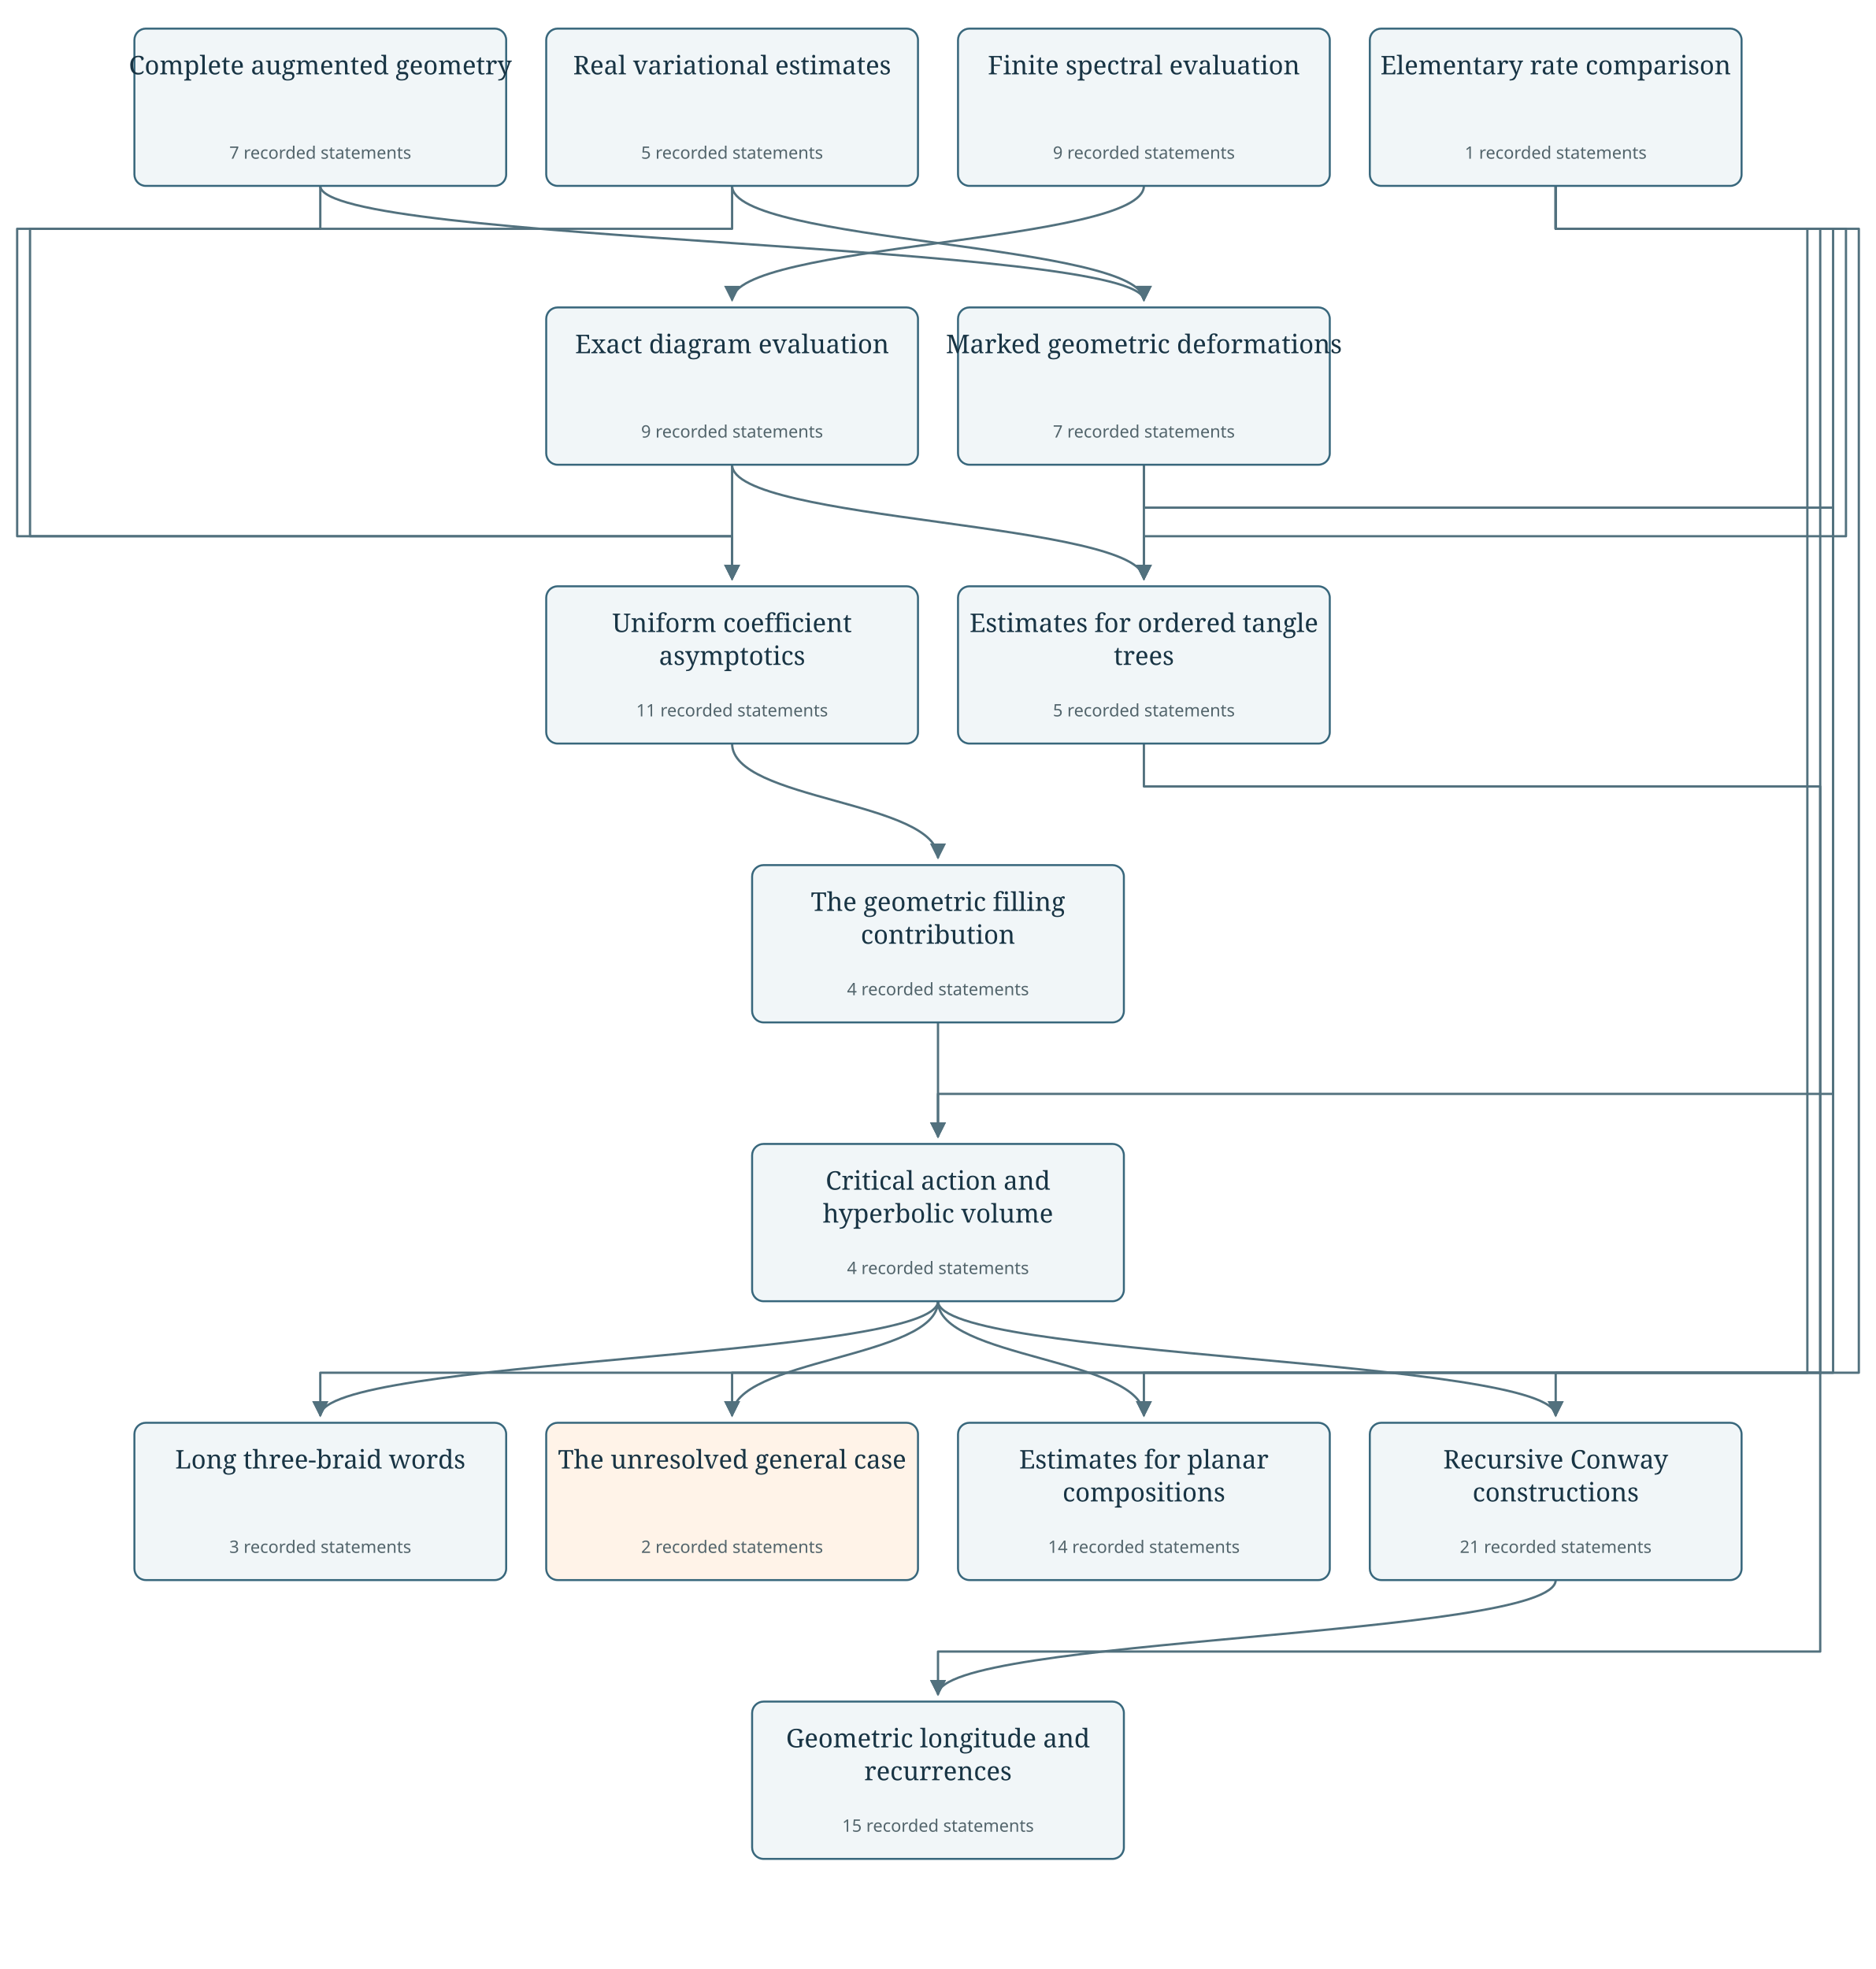
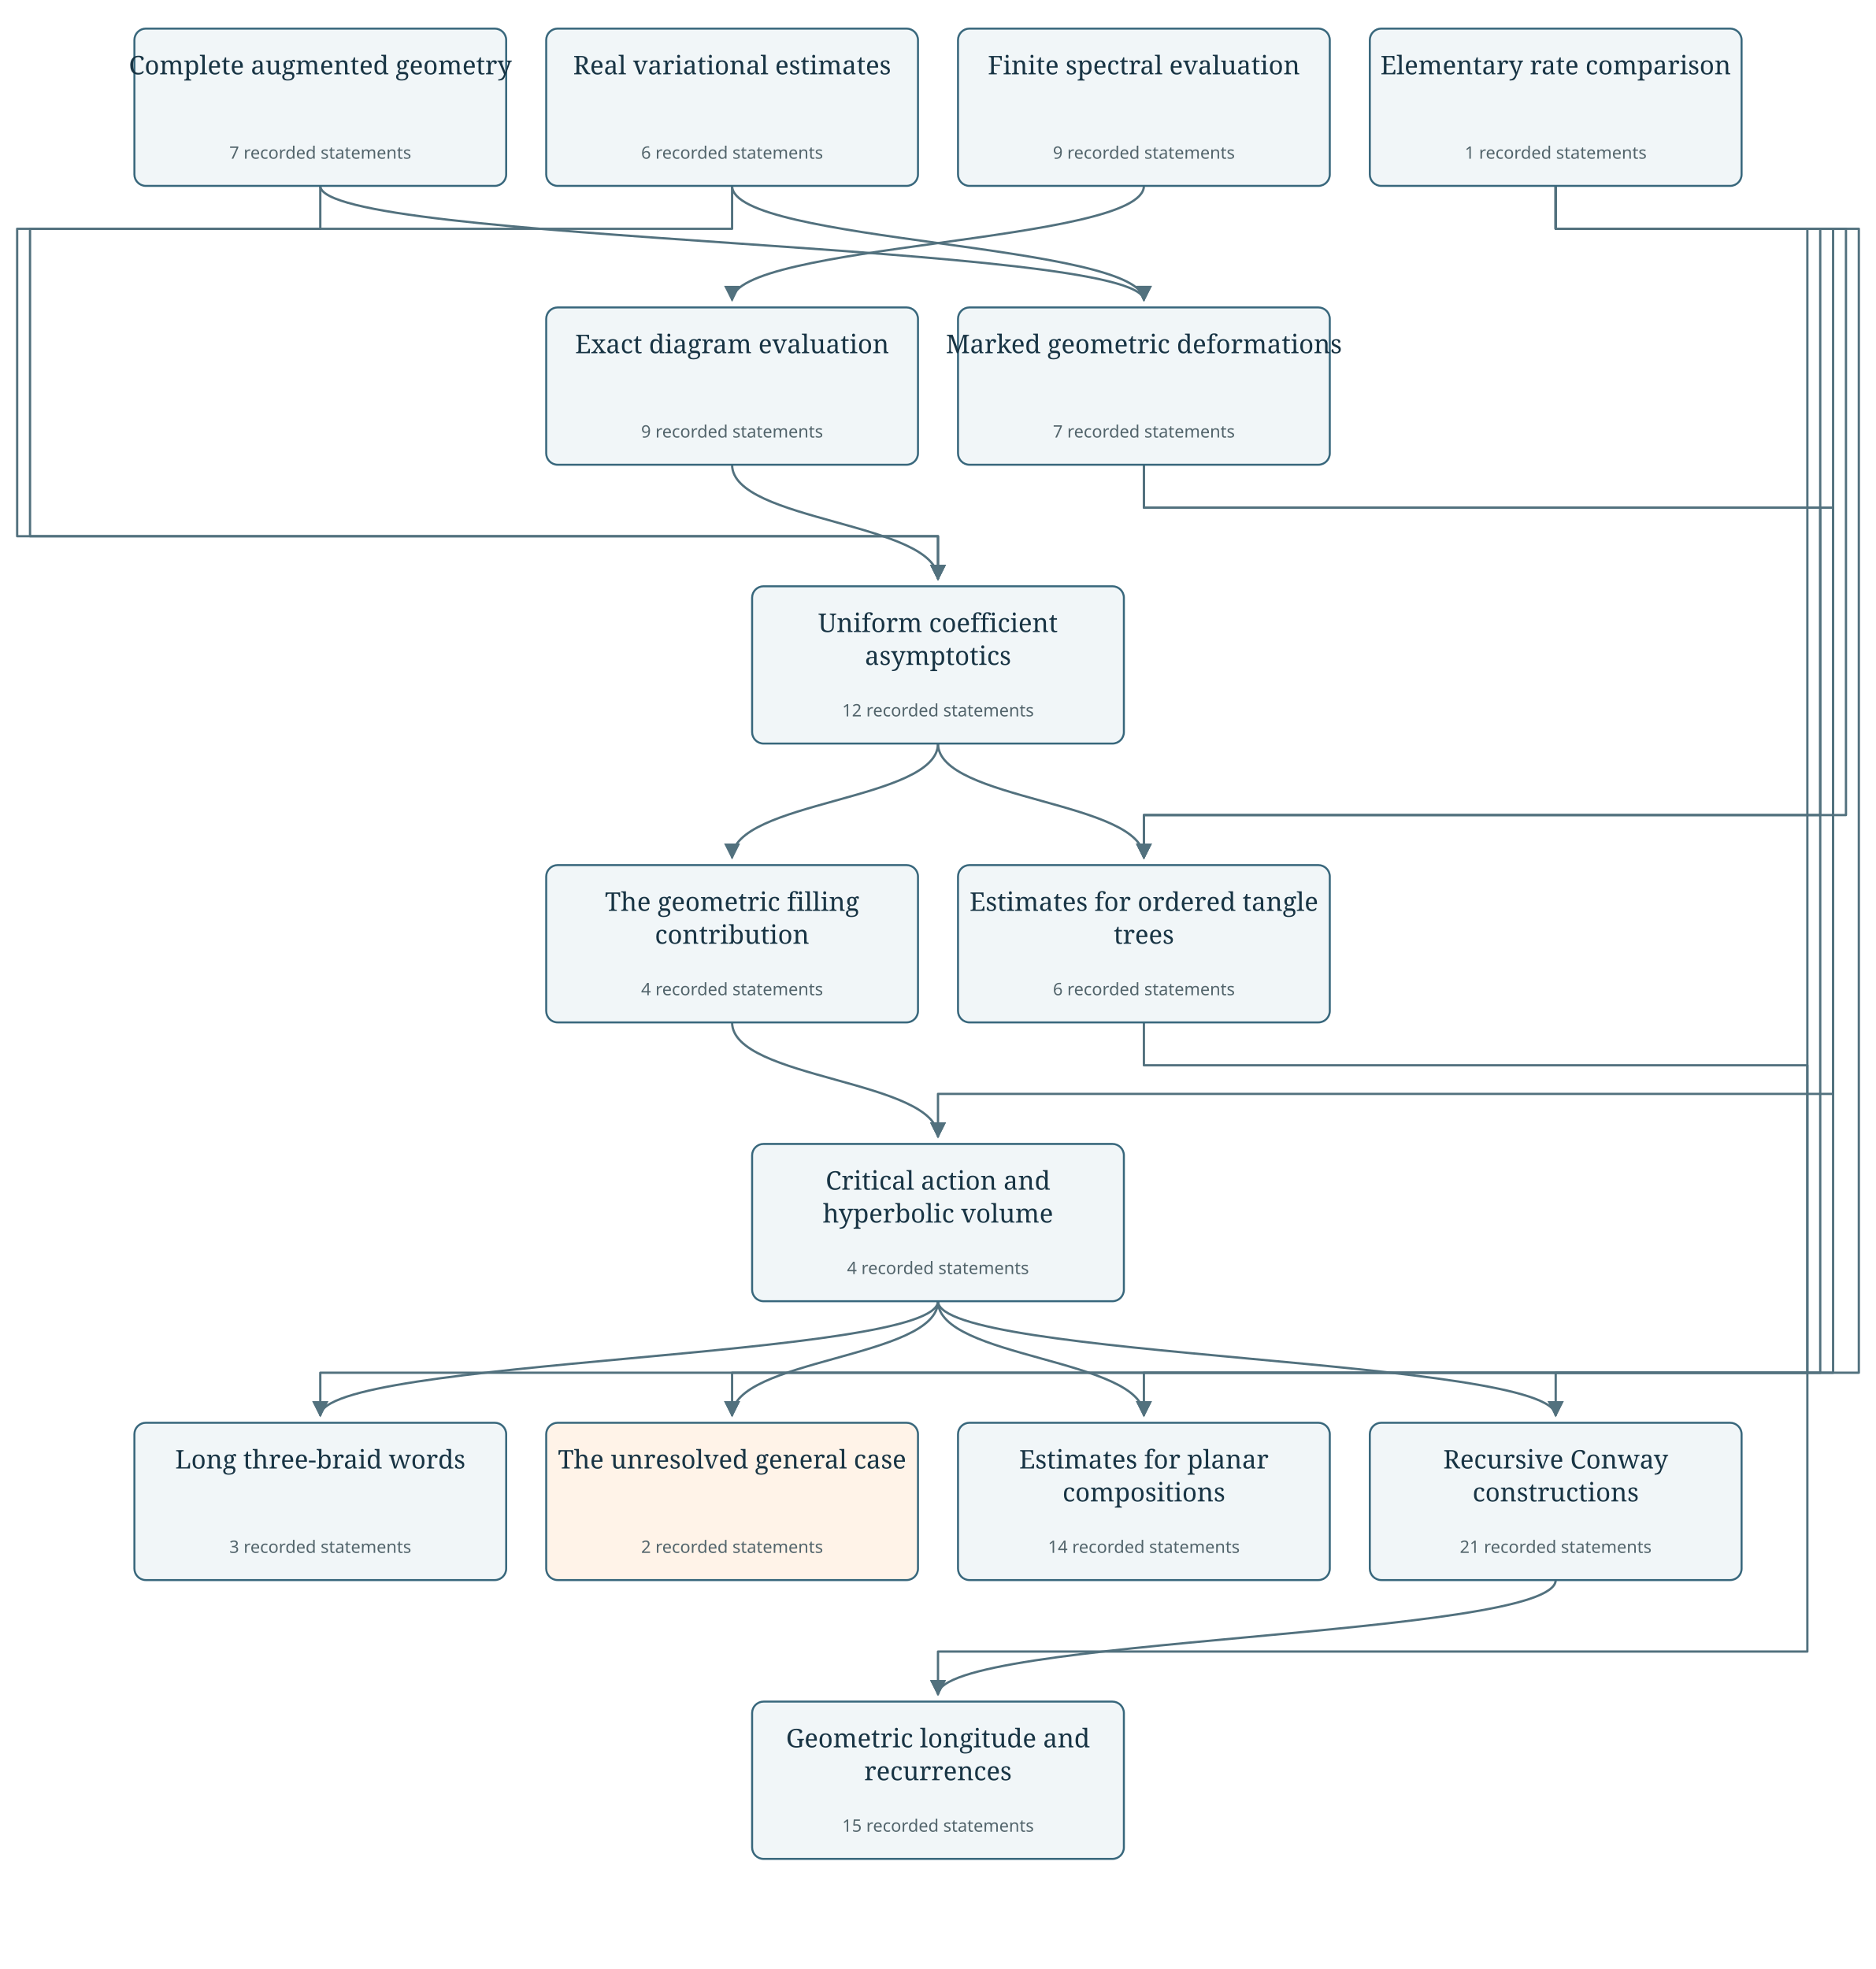
<svg xmlns="http://www.w3.org/2000/svg" viewBox="0 0 1312 1377" role="img" aria-labelledby="graph-title graph-desc">
  <defs>
    <marker id="arrow" viewBox="0 0 10 10" refX="9" refY="5" markerWidth="7" markerHeight="7" orient="auto-start-reverse">
      <path d="M0 0 L10 5 L0 10z" fill="#52717e" />
    </marker>
  </defs>
  <rect width="100%" height="100%" fill="white" />
  <path d="M656.0 910 C656.0 950.0 224.0 950.0 224.0 990" fill="none" stroke="#52717e" stroke-width="1.6" stroke-linejoin="round" marker-end="url(#arrow)" />
  <path d="M656.0 910 C656.0 950.0 512.0 950.0 512.0 990" fill="none" stroke="#52717e" stroke-width="1.6" stroke-linejoin="round" marker-end="url(#arrow)" />
  <path d="M656.0 910 C656.0 950.0 800.0 950.0 800.0 990" fill="none" stroke="#52717e" stroke-width="1.6" stroke-linejoin="round" marker-end="url(#arrow)" />
  <path d="M656.0 910 C656.0 950.0 1088.0 950.0 1088.0 990" fill="none" stroke="#52717e" stroke-width="1.6" stroke-linejoin="round" marker-end="url(#arrow)" />
-   <path d="M656.0 715 C656.0 755.0 656.0 755.0 656.0 795" fill="none" stroke="#52717e" stroke-width="1.6" stroke-linejoin="round" marker-end="url(#arrow)" />
-   <path d="M224.0 130 V160 H12 V375 H512.0 V405" fill="none" stroke="#52717e" stroke-width="1.6" stroke-linejoin="round" marker-end="url(#arrow)" />
+   <path d="M512.0 715 C512.0 755.0 656.0 755.0 656.0 795" fill="none" stroke="#52717e" stroke-width="1.6" stroke-linejoin="round" marker-end="url(#arrow)" />
+   <path d="M224.0 130 V160 H12 V375 H656.0 V405" fill="none" stroke="#52717e" stroke-width="1.6" stroke-linejoin="round" marker-end="url(#arrow)" />
  <path d="M224.0 130 C224.0 170.0 800.0 170.0 800.0 210" fill="none" stroke="#52717e" stroke-width="1.6" stroke-linejoin="round" marker-end="url(#arrow)" />
-   <path d="M512.0 325 C512.0 365.0 512.0 365.0 512.0 405" fill="none" stroke="#52717e" stroke-width="1.6" stroke-linejoin="round" marker-end="url(#arrow)" />
-   <path d="M512.0 325 C512.0 365.0 800.0 365.0 800.0 405" fill="none" stroke="#52717e" stroke-width="1.6" stroke-linejoin="round" marker-end="url(#arrow)" />
-   <path d="M512.0 130 V160 H21 V375 H512.0 V405" fill="none" stroke="#52717e" stroke-width="1.6" stroke-linejoin="round" marker-end="url(#arrow)" />
+   <path d="M512.0 325 C512.0 365.0 656.0 365.0 656.0 405" fill="none" stroke="#52717e" stroke-width="1.6" stroke-linejoin="round" marker-end="url(#arrow)" />
+   <path d="M512.0 130 V160 H21 V375 H656.0 V405" fill="none" stroke="#52717e" stroke-width="1.6" stroke-linejoin="round" marker-end="url(#arrow)" />
  <path d="M512.0 130 C512.0 170.0 800.0 170.0 800.0 210" fill="none" stroke="#52717e" stroke-width="1.6" stroke-linejoin="round" marker-end="url(#arrow)" />
  <path d="M800.0 130 C800.0 170.0 512.0 170.0 512.0 210" fill="none" stroke="#52717e" stroke-width="1.6" stroke-linejoin="round" marker-end="url(#arrow)" />
  <path d="M1088.0 130 V160 H1282 V960 H224.0 V990" fill="none" stroke="#52717e" stroke-width="1.6" stroke-linejoin="round" marker-end="url(#arrow)" />
  <path d="M1088.0 130 V160 H1273 V960 H512.0 V990" fill="none" stroke="#52717e" stroke-width="1.6" stroke-linejoin="round" marker-end="url(#arrow)" />
  <path d="M1088.0 130 V160 H1264 V960 H800.0 V990" fill="none" stroke="#52717e" stroke-width="1.6" stroke-linejoin="round" marker-end="url(#arrow)" />
  <path d="M1088.0 130 V160 H1300 V960 H1088.0 V990" fill="none" stroke="#52717e" stroke-width="1.6" stroke-linejoin="round" marker-end="url(#arrow)" />
-   <path d="M1088.0 130 V160 H1291 V375 H800.0 V405" fill="none" stroke="#52717e" stroke-width="1.6" stroke-linejoin="round" marker-end="url(#arrow)" />
-   <path d="M512.0 520 C512.0 560.0 656.0 560.0 656.0 600" fill="none" stroke="#52717e" stroke-width="1.6" stroke-linejoin="round" marker-end="url(#arrow)" />
+   <path d="M1088.0 130 V160 H1291 V570 H800.0 V600" fill="none" stroke="#52717e" stroke-width="1.6" stroke-linejoin="round" marker-end="url(#arrow)" />
+   <path d="M656.0 520 C656.0 560.0 512.0 560.0 512.0 600" fill="none" stroke="#52717e" stroke-width="1.6" stroke-linejoin="round" marker-end="url(#arrow)" />
+   <path d="M656.0 520 C656.0 560.0 800.0 560.0 800.0 600" fill="none" stroke="#52717e" stroke-width="1.6" stroke-linejoin="round" marker-end="url(#arrow)" />
  <path d="M800.0 325 V355 H1282 V765 H656.0 V795" fill="none" stroke="#52717e" stroke-width="1.6" stroke-linejoin="round" marker-end="url(#arrow)" />
-   <path d="M800.0 325 C800.0 365.0 800.0 365.0 800.0 405" fill="none" stroke="#52717e" stroke-width="1.6" stroke-linejoin="round" marker-end="url(#arrow)" />
+   <path d="M800.0 325 V355 H1273 V570 H800.0 V600" fill="none" stroke="#52717e" stroke-width="1.6" stroke-linejoin="round" marker-end="url(#arrow)" />
  <path d="M1088.0 1105 C1088.0 1145.0 656.0 1145.0 656.0 1185" fill="none" stroke="#52717e" stroke-width="1.6" stroke-linejoin="round" marker-end="url(#arrow)" />
-   <path d="M800.0 520 V550 H1273 V1155 H656.0 V1185" fill="none" stroke="#52717e" stroke-width="1.6" stroke-linejoin="round" marker-end="url(#arrow)" />
+   <path d="M800.0 715 V745 H1264 V1155 H656.0 V1185" fill="none" stroke="#52717e" stroke-width="1.6" stroke-linejoin="round" marker-end="url(#arrow)" />
  <a href="dependencies.html#complete_geometry" data-group="complete_geometry">
    <g>
      <rect id="complete_geometry" x="94.0" y="20" width="260" height="110" rx="8" fill="#f1f6f8" stroke="#38677c" stroke-width="1.4" />
      <text x="224.0" y="52" text-anchor="middle" font-family="Georgia,serif" font-size="18" fill="#183444">Complete augmented geometry</text>
      <text x="224.0" y="111" text-anchor="middle" font-family="sans-serif" font-size="12" fill="#52646b">7 recorded statements</text>
    </g>
  </a>
  <a href="dependencies.html#finite_graph_energy" data-group="finite_graph_energy">
    <g>
      <rect id="finite_graph_energy" x="382.0" y="20" width="260" height="110" rx="8" fill="#f1f6f8" stroke="#38677c" stroke-width="1.4" />
      <text x="512.0" y="52" text-anchor="middle" font-family="Georgia,serif" font-size="18" fill="#183444">Real variational estimates</text>
-       <text x="512.0" y="111" text-anchor="middle" font-family="sans-serif" font-size="12" fill="#52646b">5 recorded statements</text>
+       <text x="512.0" y="111" text-anchor="middle" font-family="sans-serif" font-size="12" fill="#52646b">6 recorded statements</text>
    </g>
  </a>
  <a href="dependencies.html#finite_spectral" data-group="finite_spectral">
    <g>
      <rect id="finite_spectral" x="670.0" y="20" width="260" height="110" rx="8" fill="#f1f6f8" stroke="#38677c" stroke-width="1.4" />
      <text x="800.0" y="52" text-anchor="middle" font-family="Georgia,serif" font-size="18" fill="#183444">Finite spectral evaluation</text>
      <text x="800.0" y="111" text-anchor="middle" font-family="sans-serif" font-size="12" fill="#52646b">9 recorded statements</text>
    </g>
  </a>
  <a href="dependencies.html#diagram_evaluation" data-group="diagram_evaluation">
    <g>
      <rect id="diagram_evaluation" x="382.0" y="215" width="260" height="110" rx="8" fill="#f1f6f8" stroke="#38677c" stroke-width="1.4" />
      <text x="512.0" y="247" text-anchor="middle" font-family="Georgia,serif" font-size="18" fill="#183444">Exact diagram evaluation</text>
      <text x="512.0" y="306" text-anchor="middle" font-family="sans-serif" font-size="12" fill="#52646b">9 recorded statements</text>
    </g>
  </a>
  <a href="dependencies.html#limit_comparison" data-group="limit_comparison">
    <g>
      <rect id="limit_comparison" x="958.0" y="20" width="260" height="110" rx="8" fill="#f1f6f8" stroke="#38677c" stroke-width="1.4" />
      <text x="1088.0" y="52" text-anchor="middle" font-family="Georgia,serif" font-size="18" fill="#183444">Elementary rate comparison</text>
      <text x="1088.0" y="111" text-anchor="middle" font-family="sans-serif" font-size="12" fill="#52646b">1 recorded statements</text>
    </g>
  </a>
  <a href="dependencies.html#local_asymptotics" data-group="local_asymptotics">
    <g>
-       <rect id="local_asymptotics" x="382.0" y="410" width="260" height="110" rx="8" fill="#f1f6f8" stroke="#38677c" stroke-width="1.4" />
-       <text x="512.0" y="442" text-anchor="middle" font-family="Georgia,serif" font-size="18" fill="#183444">Uniform coefficient</text>
-       <text x="512.0" y="465" text-anchor="middle" font-family="Georgia,serif" font-size="18" fill="#183444">asymptotics</text>
-       <text x="512.0" y="501" text-anchor="middle" font-family="sans-serif" font-size="12" fill="#52646b">11 recorded statements</text>
+       <rect id="local_asymptotics" x="526.0" y="410" width="260" height="110" rx="8" fill="#f1f6f8" stroke="#38677c" stroke-width="1.4" />
+       <text x="656.0" y="442" text-anchor="middle" font-family="Georgia,serif" font-size="18" fill="#183444">Uniform coefficient</text>
+       <text x="656.0" y="465" text-anchor="middle" font-family="Georgia,serif" font-size="18" fill="#183444">asymptotics</text>
+       <text x="656.0" y="501" text-anchor="middle" font-family="sans-serif" font-size="12" fill="#52646b">12 recorded statements</text>
    </g>
  </a>
  <a href="dependencies.html#central_period" data-group="central_period">
    <g>
-       <rect id="central_period" x="526.0" y="605" width="260" height="110" rx="8" fill="#f1f6f8" stroke="#38677c" stroke-width="1.4" />
-       <text x="656.0" y="637" text-anchor="middle" font-family="Georgia,serif" font-size="18" fill="#183444">The geometric filling</text>
-       <text x="656.0" y="660" text-anchor="middle" font-family="Georgia,serif" font-size="18" fill="#183444">contribution</text>
-       <text x="656.0" y="696" text-anchor="middle" font-family="sans-serif" font-size="12" fill="#52646b">4 recorded statements</text>
+       <rect id="central_period" x="382.0" y="605" width="260" height="110" rx="8" fill="#f1f6f8" stroke="#38677c" stroke-width="1.4" />
+       <text x="512.0" y="637" text-anchor="middle" font-family="Georgia,serif" font-size="18" fill="#183444">The geometric filling</text>
+       <text x="512.0" y="660" text-anchor="middle" font-family="Georgia,serif" font-size="18" fill="#183444">contribution</text>
+       <text x="512.0" y="696" text-anchor="middle" font-family="sans-serif" font-size="12" fill="#52646b">4 recorded statements</text>
    </g>
  </a>
  <a href="dependencies.html#marked_geometry" data-group="marked_geometry">
    <g>
      <rect id="marked_geometry" x="670.0" y="215" width="260" height="110" rx="8" fill="#f1f6f8" stroke="#38677c" stroke-width="1.4" />
      <text x="800.0" y="247" text-anchor="middle" font-family="Georgia,serif" font-size="18" fill="#183444">Marked geometric deformations</text>
      <text x="800.0" y="306" text-anchor="middle" font-family="sans-serif" font-size="12" fill="#52646b">7 recorded statements</text>
    </g>
  </a>
  <a href="dependencies.html#action_volume" data-group="action_volume">
    <g>
      <rect id="action_volume" x="526.0" y="800" width="260" height="110" rx="8" fill="#f1f6f8" stroke="#38677c" stroke-width="1.4" />
      <text x="656.0" y="832" text-anchor="middle" font-family="Georgia,serif" font-size="18" fill="#183444">Critical action and</text>
      <text x="656.0" y="855" text-anchor="middle" font-family="Georgia,serif" font-size="18" fill="#183444">hyperbolic volume</text>
      <text x="656.0" y="891" text-anchor="middle" font-family="sans-serif" font-size="12" fill="#52646b">4 recorded statements</text>
    </g>
  </a>
  <a href="dependencies.html#braid_application" data-group="braid_application">
    <g>
      <rect id="braid_application" x="94.0" y="995" width="260" height="110" rx="8" fill="#f1f6f8" stroke="#38677c" stroke-width="1.4" />
      <text x="224.0" y="1027" text-anchor="middle" font-family="Georgia,serif" font-size="18" fill="#183444">Long three-braid words</text>
      <text x="224.0" y="1086" text-anchor="middle" font-family="sans-serif" font-size="12" fill="#52646b">3 recorded statements</text>
    </g>
  </a>
  <a href="dependencies.html#general_open" data-group="general_open">
    <g>
      <rect id="general_open" x="382.0" y="995" width="260" height="110" rx="8" fill="#fff3e8" stroke="#38677c" stroke-width="1.4" />
      <text x="512.0" y="1027" text-anchor="middle" font-family="Georgia,serif" font-size="18" fill="#183444">The unresolved general case</text>
      <text x="512.0" y="1086" text-anchor="middle" font-family="sans-serif" font-size="12" fill="#52646b">2 recorded statements</text>
    </g>
  </a>
  <a href="dependencies.html#planar_criteria" data-group="planar_criteria">
    <g>
      <rect id="planar_criteria" x="670.0" y="995" width="260" height="110" rx="8" fill="#f1f6f8" stroke="#38677c" stroke-width="1.4" />
      <text x="800.0" y="1027" text-anchor="middle" font-family="Georgia,serif" font-size="18" fill="#183444">Estimates for planar</text>
      <text x="800.0" y="1050" text-anchor="middle" font-family="Georgia,serif" font-size="18" fill="#183444">compositions</text>
      <text x="800.0" y="1086" text-anchor="middle" font-family="sans-serif" font-size="12" fill="#52646b">14 recorded statements</text>
    </g>
  </a>
  <a href="dependencies.html#recursive_tangles" data-group="recursive_tangles">
    <g>
      <rect id="recursive_tangles" x="958.0" y="995" width="260" height="110" rx="8" fill="#f1f6f8" stroke="#38677c" stroke-width="1.4" />
      <text x="1088.0" y="1027" text-anchor="middle" font-family="Georgia,serif" font-size="18" fill="#183444">Recursive Conway</text>
      <text x="1088.0" y="1050" text-anchor="middle" font-family="Georgia,serif" font-size="18" fill="#183444">constructions</text>
      <text x="1088.0" y="1086" text-anchor="middle" font-family="sans-serif" font-size="12" fill="#52646b">21 recorded statements</text>
    </g>
  </a>
  <a href="dependencies.html#tree_criteria" data-group="tree_criteria">
    <g>
-       <rect id="tree_criteria" x="670.0" y="410" width="260" height="110" rx="8" fill="#f1f6f8" stroke="#38677c" stroke-width="1.4" />
-       <text x="800.0" y="442" text-anchor="middle" font-family="Georgia,serif" font-size="18" fill="#183444">Estimates for ordered tangle</text>
-       <text x="800.0" y="465" text-anchor="middle" font-family="Georgia,serif" font-size="18" fill="#183444">trees</text>
-       <text x="800.0" y="501" text-anchor="middle" font-family="sans-serif" font-size="12" fill="#52646b">5 recorded statements</text>
+       <rect id="tree_criteria" x="670.0" y="605" width="260" height="110" rx="8" fill="#f1f6f8" stroke="#38677c" stroke-width="1.4" />
+       <text x="800.0" y="637" text-anchor="middle" font-family="Georgia,serif" font-size="18" fill="#183444">Estimates for ordered tangle</text>
+       <text x="800.0" y="660" text-anchor="middle" font-family="Georgia,serif" font-size="18" fill="#183444">trees</text>
+       <text x="800.0" y="696" text-anchor="middle" font-family="sans-serif" font-size="12" fill="#52646b">6 recorded statements</text>
    </g>
  </a>
  <a href="dependencies.html#geometric_longitude" data-group="geometric_longitude">
    <g>
      <rect id="geometric_longitude" x="526.0" y="1190" width="260" height="110" rx="8" fill="#f1f6f8" stroke="#38677c" stroke-width="1.4" />
      <text x="656.0" y="1222" text-anchor="middle" font-family="Georgia,serif" font-size="18" fill="#183444">Geometric longitude and</text>
      <text x="656.0" y="1245" text-anchor="middle" font-family="Georgia,serif" font-size="18" fill="#183444">recurrences</text>
      <text x="656.0" y="1281" text-anchor="middle" font-family="sans-serif" font-size="12" fill="#52646b">15 recorded statements</text>
    </g>
  </a>
</svg>
